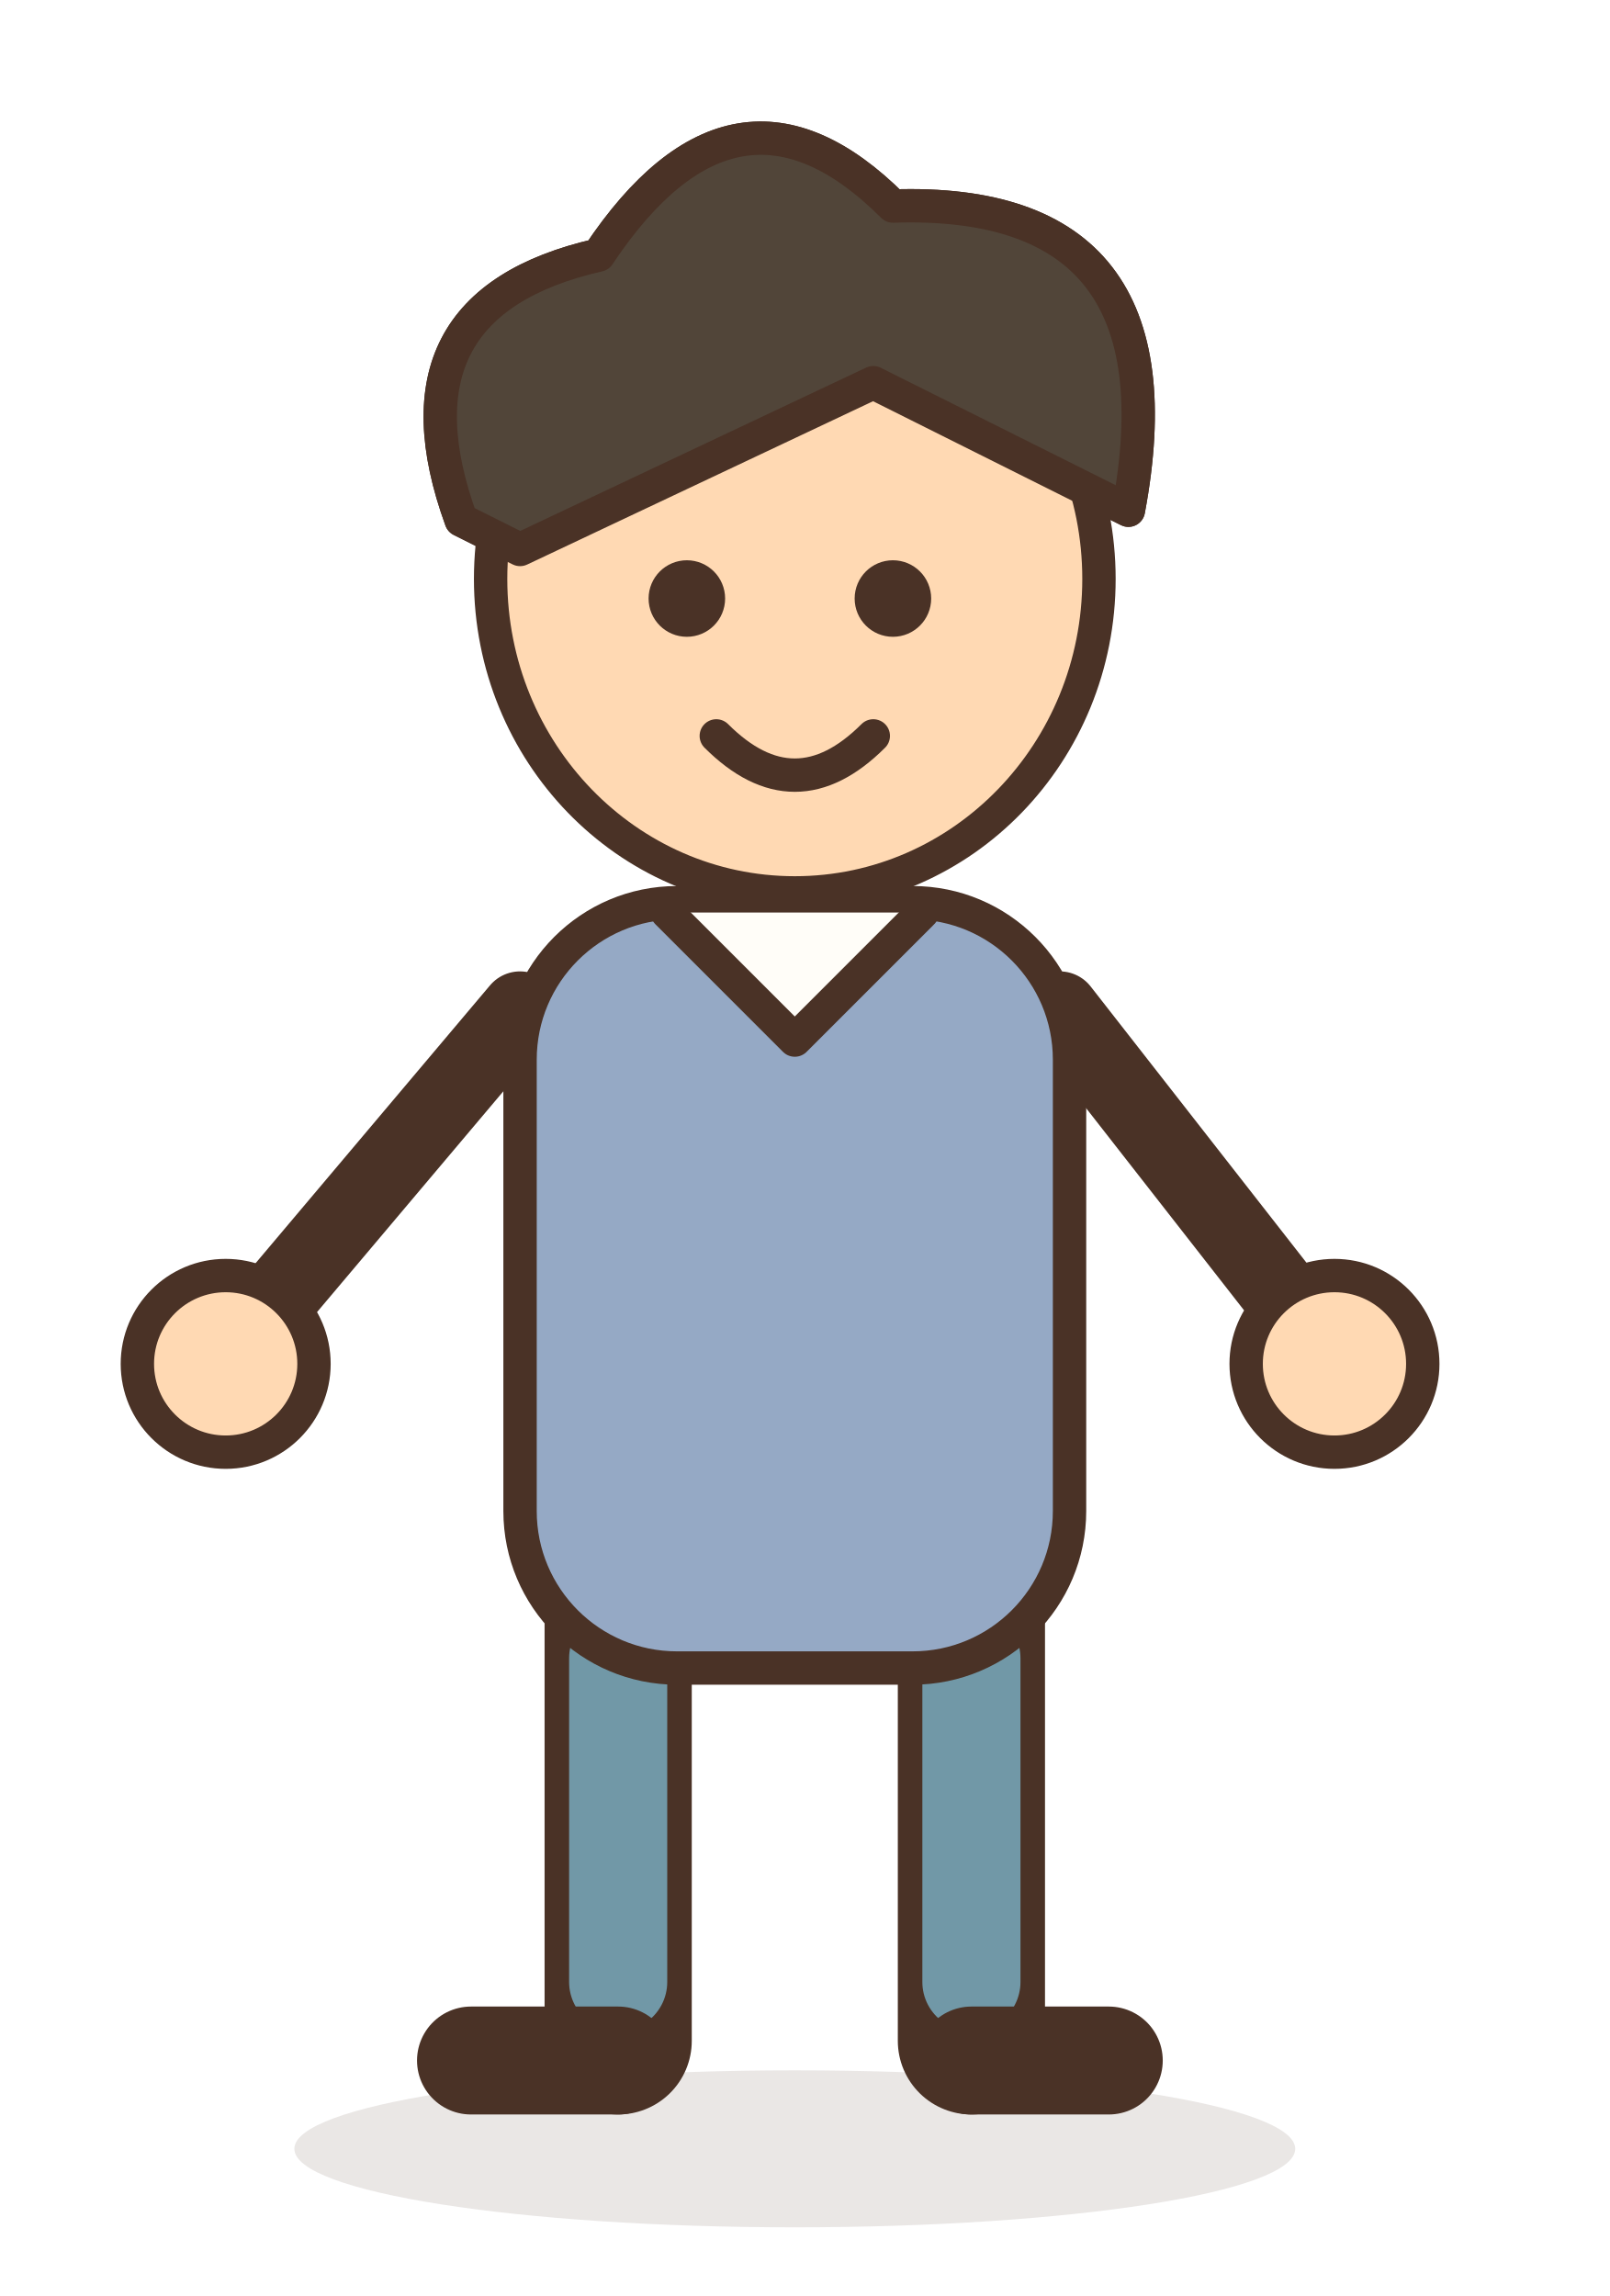
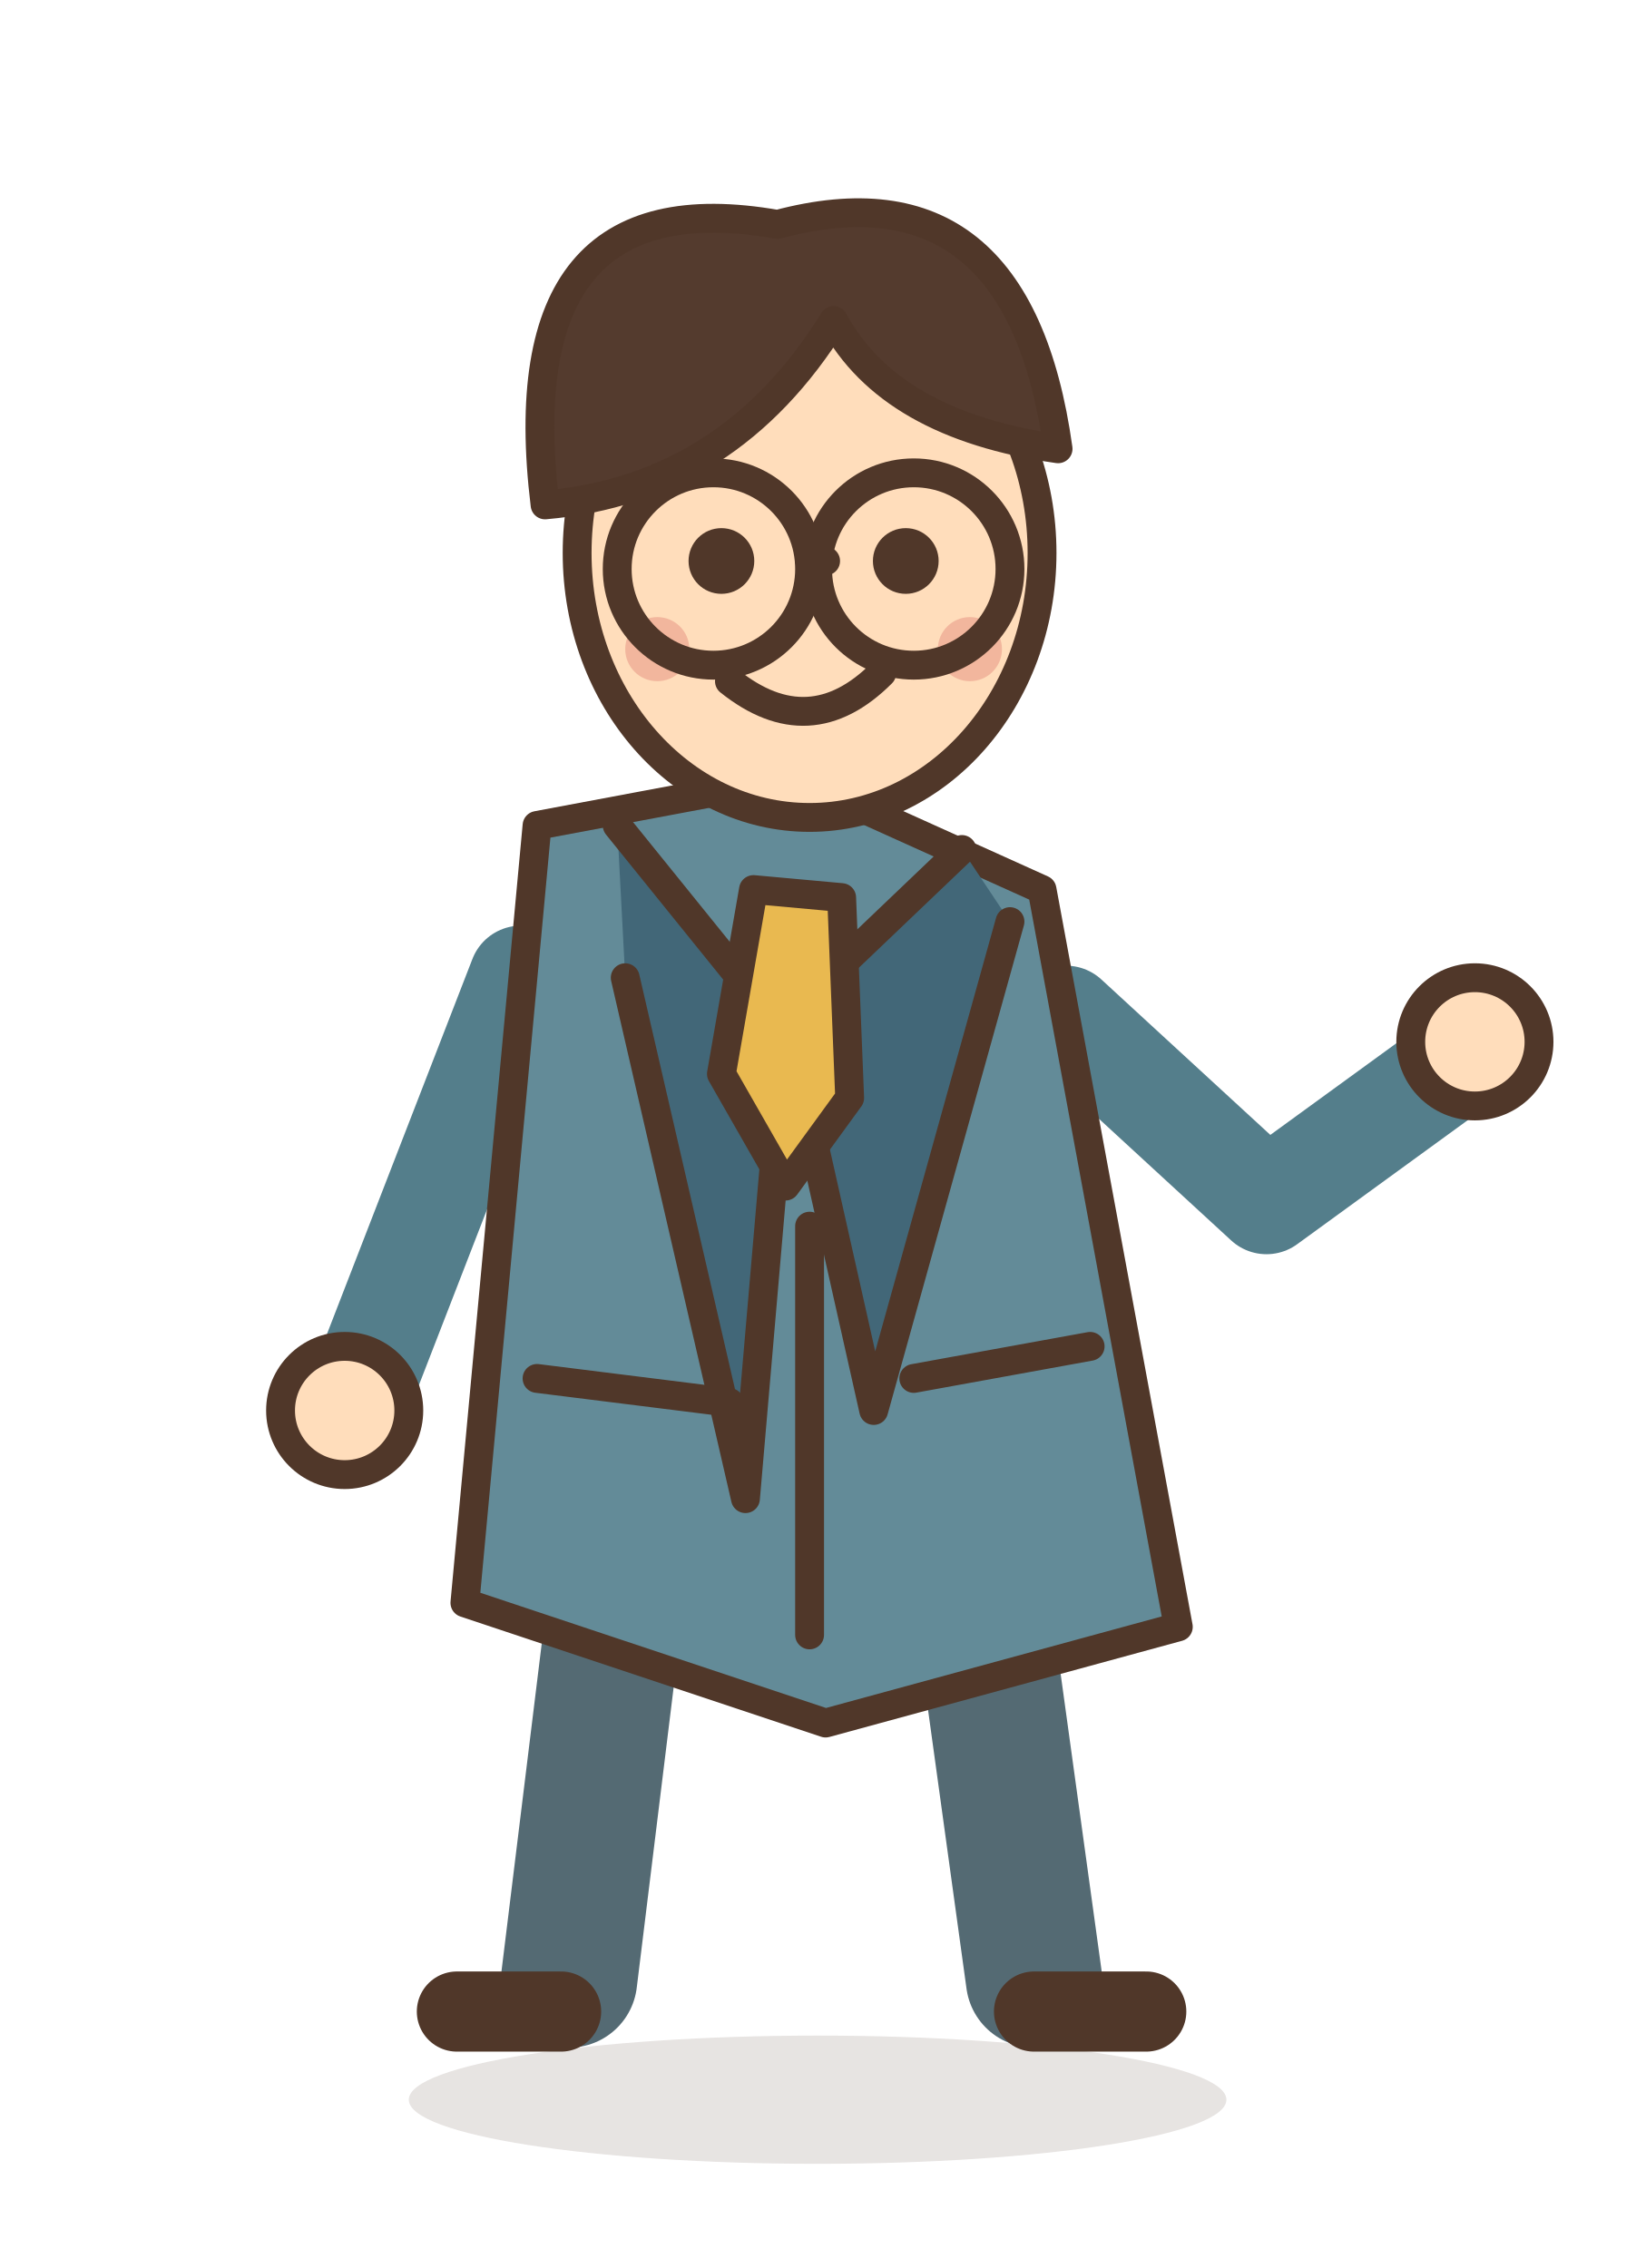
- <svg xmlns="http://www.w3.org/2000/svg" viewBox="0 0 164 234">
-   <g stroke="#4A3226" stroke-width="3.4" stroke-linecap="round" stroke-linejoin="round">
-     <ellipse cx="81" cy="219" rx="51" ry="8" fill="#4A3226" opacity=".12" stroke="none" />
-     <path d="M63 163v45M99 163v45" stroke="#4A3226" stroke-width="15" />
-     <path d="M63 169v33M99 169v33" stroke="#7198A7" stroke-width="10" />
-     <path d="M63 210H48M99 210h14" stroke-width="11" />
-     <path d="M47 53q-8-22 14-27 14-21 30-5 30-1 24 31L89 39 53 56z" fill="#514539" />
-     <ellipse cx="81" cy="59" rx="31" ry="32" fill="#FFD9B3" />
-     <path d="M47 53q-8-22 14-27 14-21 30-5 30-1 24 31L89 39 53 56z" fill="#514539" />
-     <circle cx="70" cy="61" r="2.2" fill="#4A3226" />
-     <circle cx="91" cy="61" r="2.2" fill="#4A3226" />
-     <path d="M73 75q8 8 16 0" fill="none" />
-     <path d="M53 103l-27 32M108 103l25 32" stroke-width="8" />
-     <circle cx="23" cy="139" r="9" fill="#FFD9B3" />
-     <circle cx="136" cy="139" r="9" fill="#FFD9B3" />
-     <rect x="53" y="92" width="56" height="78" rx="16" fill="#95A9C5" />
-     <path d="M68 93l13 13 13-13" fill="#FFFDF8" />
+ <svg xmlns="http://www.w3.org/2000/svg" viewBox="0 0 204 283" fill="none" stroke="#503729" stroke-width="3.6" stroke-linejoin="round" stroke-linecap="round">
+   <g transform="translate(12 14) scale(1)">
+     <ellipse cx="90" cy="248" rx="51" ry="8" fill="#503729" opacity=".14" stroke="none" />
+     <path d="M66 176l-7 57m50-58 8 58" fill="none" stroke="#546A73" stroke-width="17" />
+     <path d="M58 237h-13M117 237h14" fill="none" stroke-width="10" />
+     <path d="M53 108 34 157m87-44 25 23 22-16" fill="none" stroke="#547E8B" stroke-width="13" />
+     <circle cx="31" cy="162" r="8" fill="#FFDDBB" />
+     <circle cx="172" cy="116" r="8" fill="#FFDDBB" />
+     <path d="M55 89 87 83l31 14 17 92-44 12-45-15z" fill="#638B98" />
+     <path d="m65 89 21 26-5 58-15-65m42-16-22 21 11 49 17-61" fill="#426778" />
+     <path d="M82 97l11 1 1 25-8 11-8-14z" fill="#E9B950" />
+     <path d="M89 139v51M55 158l24 3m23-3 22-4" fill="none" />
+     <ellipse cx="89" cy="55" rx="29" ry="33" fill="#FFDDBB" />
+     <g transform="translate(89 55) scale(1)">
+       <path d="M-33-6q-5-41 29-35 30-8 35 28-21-3-28-16-13 21-36 23z" fill="#543B2E" />
+     </g>
+     <circle cx="78" cy="56" r="2.3" fill="#503729" />
+     <circle cx="101" cy="56" r="2.3" fill="#503729" />
+     <path d="M79 71q10 8 19-1" fill="none" />
+     <circle cx="70" cy="67" r="4" fill="#F2B69D" stroke="none" />
+     <circle cx="109" cy="67" r="4" fill="#F2B69D" stroke="none" />
+     <circle cx="77" cy="57" r="12" fill="none" />
+     <circle cx="102" cy="57" r="12" fill="none" />
+     <path d="M89 56h2" fill="none" />
  </g>
</svg>
